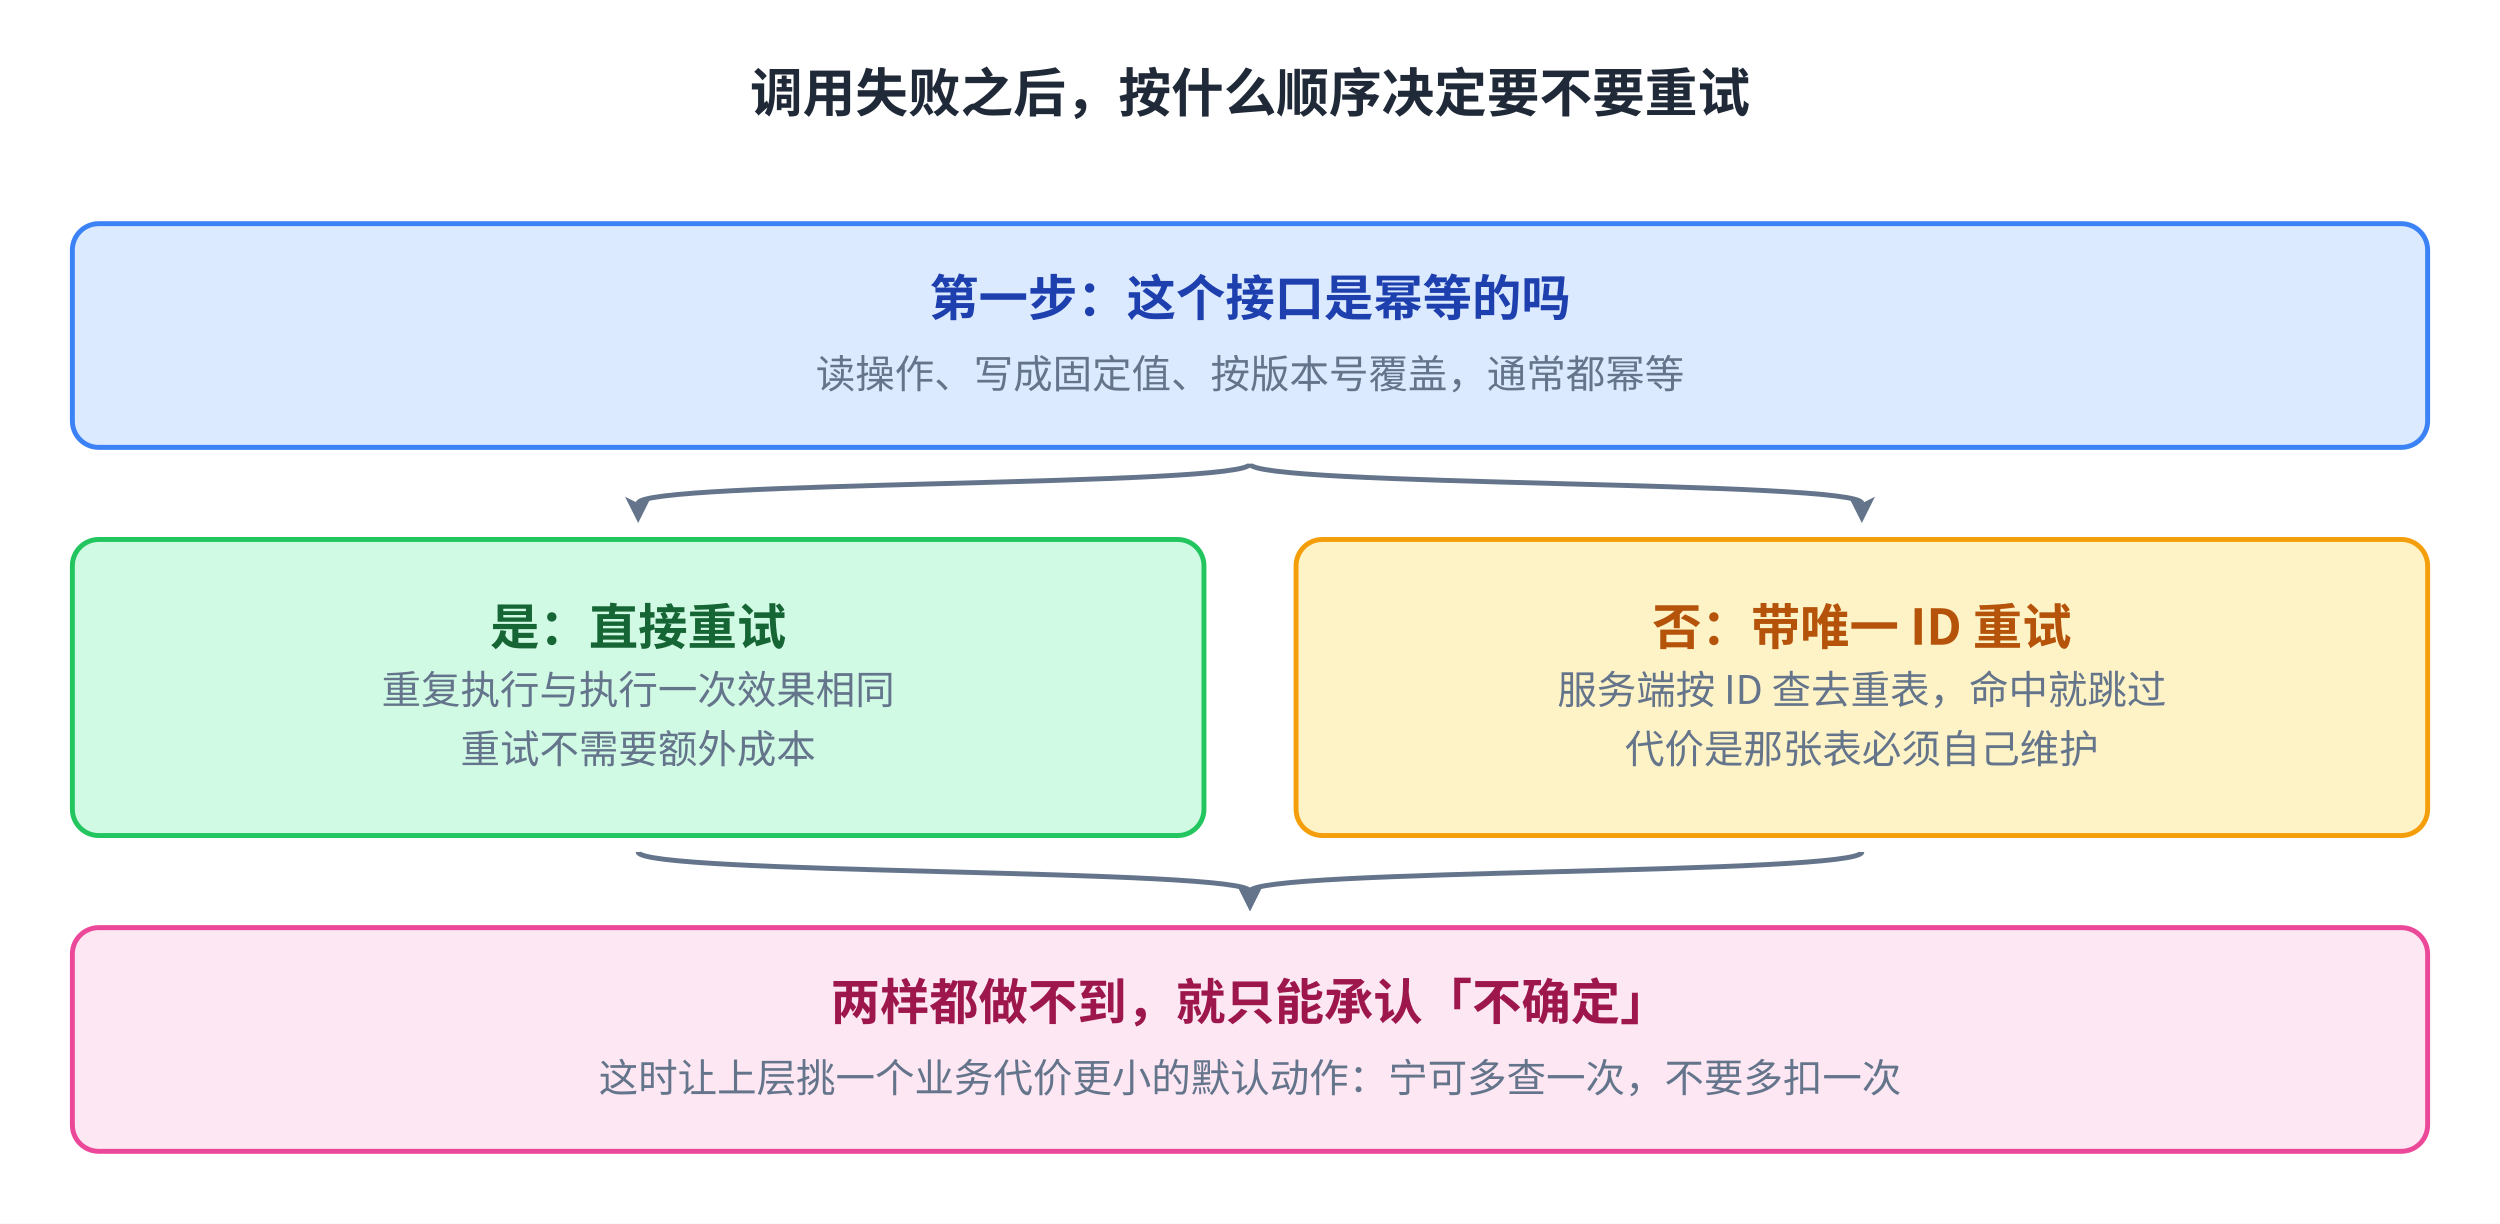
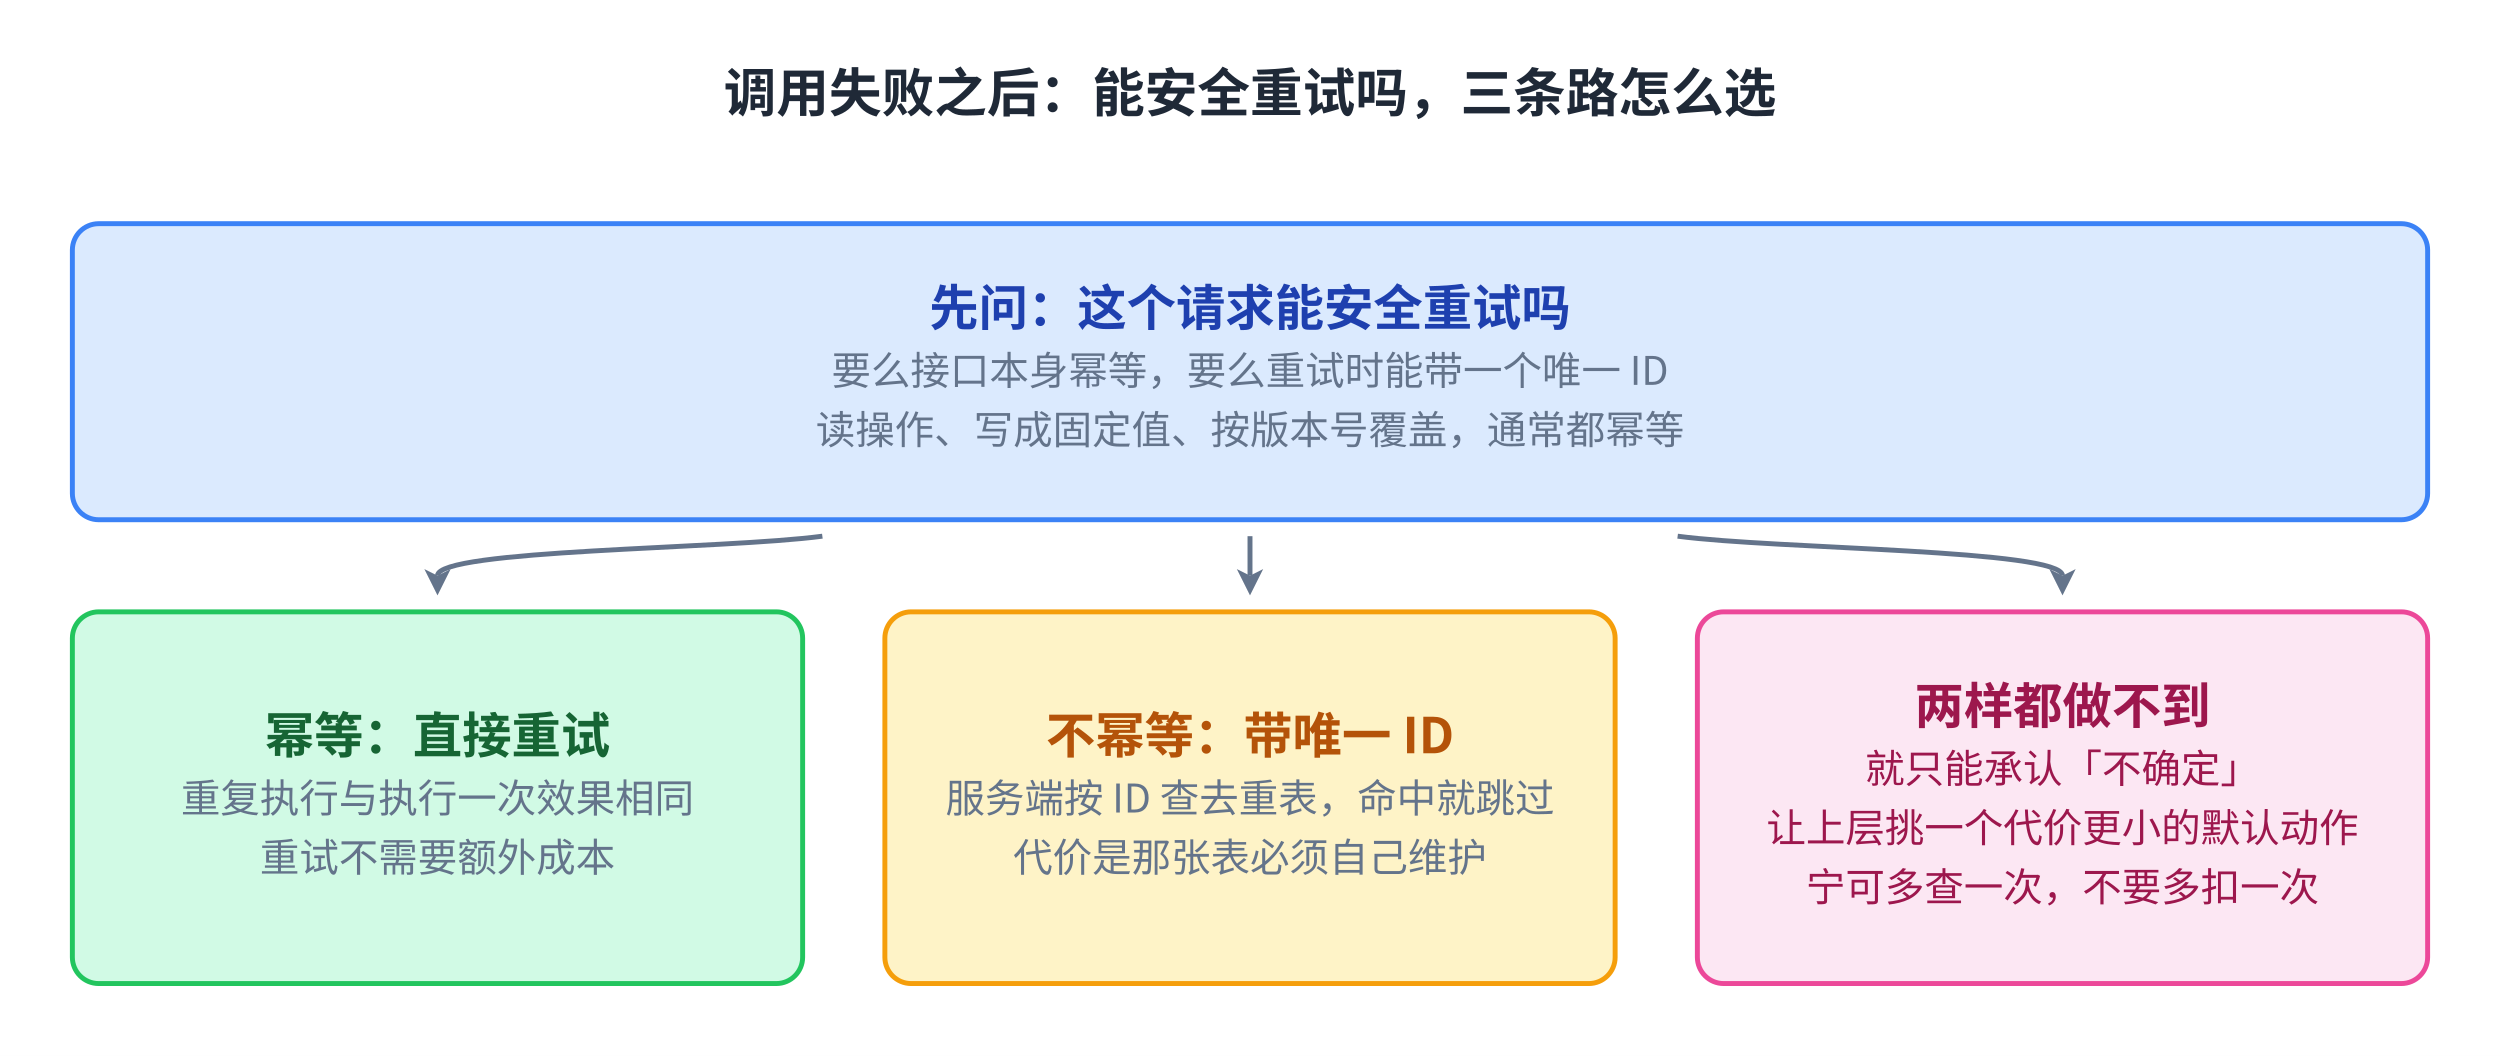
- <svg xmlns="http://www.w3.org/2000/svg" viewBox="0 0 760 372" width="760" height="372" role="img" aria-labelledby="rpc-and-threads-17-title rpc-and-threads-17-desc">
+ <svg xmlns="http://www.w3.org/2000/svg" viewBox="0 0 760 321" width="760" height="321" role="img" aria-labelledby="rpc-and-threads-17-title rpc-and-threads-17-desc">
  <defs>
    <style>
      text { font-family: 'PingFang SC', 'Microsoft YaHei', 'Noto Sans CJK SC', system-ui, sans-serif; }
    </style>
    <marker id="arrow" markerWidth="8" markerHeight="8" refX="2" refY="4" orient="auto" markerUnits="userSpaceOnUse">
      <path d="M0,0 L8,4 L0,8 L2,4 z" fill="#64748b" />
    </marker>
  </defs>
-   <rect x="0" y="0" width="760" height="372" fill="#ffffff" />
-   <text x="380" y="34" font-size="16" font-weight="600" fill="#1f2937" text-anchor="middle">调用失败之后，按什么顺序决定要不要重试</text>
-   <rect x="22" y="68" width="716" height="68" rx="8" fill="#dbeafe" stroke="#3b82f6" stroke-width="1.5" />
-   <text x="380" y="96" font-size="15" font-weight="600" fill="#1e40af" text-anchor="middle">第一步：这个接口是幂等的吗</text>
-   <text x="380" y="118" font-size="12" fill="#64748b" text-anchor="middle">读操作、写成固定值、按版本号覆盖，通常都幂等</text>
-   <path d="M380,141 C 380,148 194,146 194,153" fill="none" stroke="#64748b" stroke-width="1.5" marker-end="url(#arrow)" />
-   <path d="M380,141 C 380,148 566,146 566,153" fill="none" stroke="#64748b" stroke-width="1.5" marker-end="url(#arrow)" />
-   <rect x="22" y="164" width="344" height="90" rx="8" fill="#d1fae5" stroke="#22c55e" stroke-width="1.5" />
-   <text x="194" y="196" font-size="15" font-weight="600" fill="#166534" text-anchor="middle">是：直接重试</text>
-   <text x="194" y="214" font-size="12" fill="#64748b" text-anchor="middle">重复执行与执行一次效果相同</text>
-   <text x="194" y="232" font-size="12" fill="#64748b" text-anchor="middle">重试不需要额外成本</text>
-   <rect x="394" y="164" width="344" height="90" rx="8" fill="#fef3c7" stroke="#f59e0b" stroke-width="1.5" />
-   <text x="566" y="196" font-size="15" font-weight="600" fill="#b45309" text-anchor="middle">否：带唯一 ID 重试</text>
-   <text x="566" y="214" font-size="12" fill="#64748b" text-anchor="middle">服务端按 ID 查去重表，命中就跳过</text>
-   <text x="566" y="232" font-size="12" fill="#64748b" text-anchor="middle">代价是那张表必须自己维护</text>
-   <path d="M194,259 C 194,266 380,264 380,271" fill="none" stroke="#64748b" stroke-width="1.5" marker-end="url(#arrow)" />
-   <path d="M566,259 C 566,266 380,264 380,271" fill="none" stroke="#64748b" stroke-width="1.5" marker-end="url(#arrow)" />
-   <rect x="22" y="282" width="716" height="68" rx="8" fill="#fce7f3" stroke="#ec4899" stroke-width="1.5" />
-   <text x="380" y="310" font-size="15" font-weight="600" fill="#9d174d" text-anchor="middle">两样都做不到，就只能承认「不确定」</text>
-   <text x="380" y="332" font-size="12" fill="#64748b" text-anchor="middle">这时让上层挑一个业务代价更小的默认动作：宁可多查一次，不要多扣一次</text>
+   <rect x="0" y="0" width="760" height="321" fill="#ffffff" />
+   <text x="380" y="34" font-size="16" font-weight="600" fill="#1f2937" text-anchor="middle">调用失败之后：能安全重试吗，三条路怎么选</text>
+   <path d="M250,163 C 220,167 133,167 133,175" fill="none" stroke="#64748b" stroke-width="1.5" marker-end="url(#arrow)" />
+   <path d="M380,163 L380,175" fill="none" stroke="#64748b" stroke-width="1.5" marker-end="url(#arrow)" />
+   <path d="M510,163 C 540,167 627,167 627,175" fill="none" stroke="#64748b" stroke-width="1.5" marker-end="url(#arrow)" />
+   <rect x="22" y="68" width="716" height="90" rx="8" fill="#dbeafe" stroke="#3b82f6" stroke-width="1.5" />
+   <text x="380" y="99" font-size="15" font-weight="600" fill="#1e40af" text-anchor="middle">先问：这个请求能安全重试吗</text>
+   <text x="380" y="117" font-size="12" fill="#64748b" text-anchor="middle">要么接口本身幂等，要么重试时能带一个唯一 ID</text>
+   <text x="380" y="135" font-size="12" fill="#64748b" text-anchor="middle">读操作、写成固定值、按版本号覆盖，通常都幂等</text>
+   <rect x="22" y="186" width="222" height="113" rx="8" fill="#d1fae5" stroke="#22c55e" stroke-width="1.5" />
+   <text x="133" y="229" font-size="15" font-weight="600" fill="#166534" text-anchor="middle">幂等：直接重试</text>
+   <text x="133" y="247" font-size="12" fill="#64748b" text-anchor="middle">重复执行与执行一次效果相同</text>
+   <text x="133" y="265" font-size="12" fill="#64748b" text-anchor="middle">重试不需要额外成本</text>
+   <rect x="269" y="186" width="222" height="113" rx="8" fill="#fef3c7" stroke="#f59e0b" stroke-width="1.5" />
+   <text x="380" y="229" font-size="15" font-weight="600" fill="#b45309" text-anchor="middle">不幂等：带唯一 ID</text>
+   <text x="380" y="247" font-size="12" fill="#64748b" text-anchor="middle">服务端按 ID 查去重表，命中就跳过</text>
+   <text x="380" y="265" font-size="12" fill="#64748b" text-anchor="middle">代价是那张表必须自己维护</text>
+   <rect x="516" y="186" width="222" height="113" rx="8" fill="#fce7f3" stroke="#ec4899" stroke-width="1.5" />
+   <text x="627" y="220" font-size="15" font-weight="600" fill="#9d174d" text-anchor="middle">两样都做不到</text>
+   <text x="627" y="238" font-size="12" fill="#9d174d" text-anchor="middle">就只能承认「不确定」</text>
+   <text x="627" y="256" font-size="12" fill="#9d174d" text-anchor="middle">让上层挑一个代价更小的默认动作</text>
+   <text x="627" y="274" font-size="12" fill="#9d174d" text-anchor="middle">宁可多查一次，不要多扣一次</text>
</svg>
